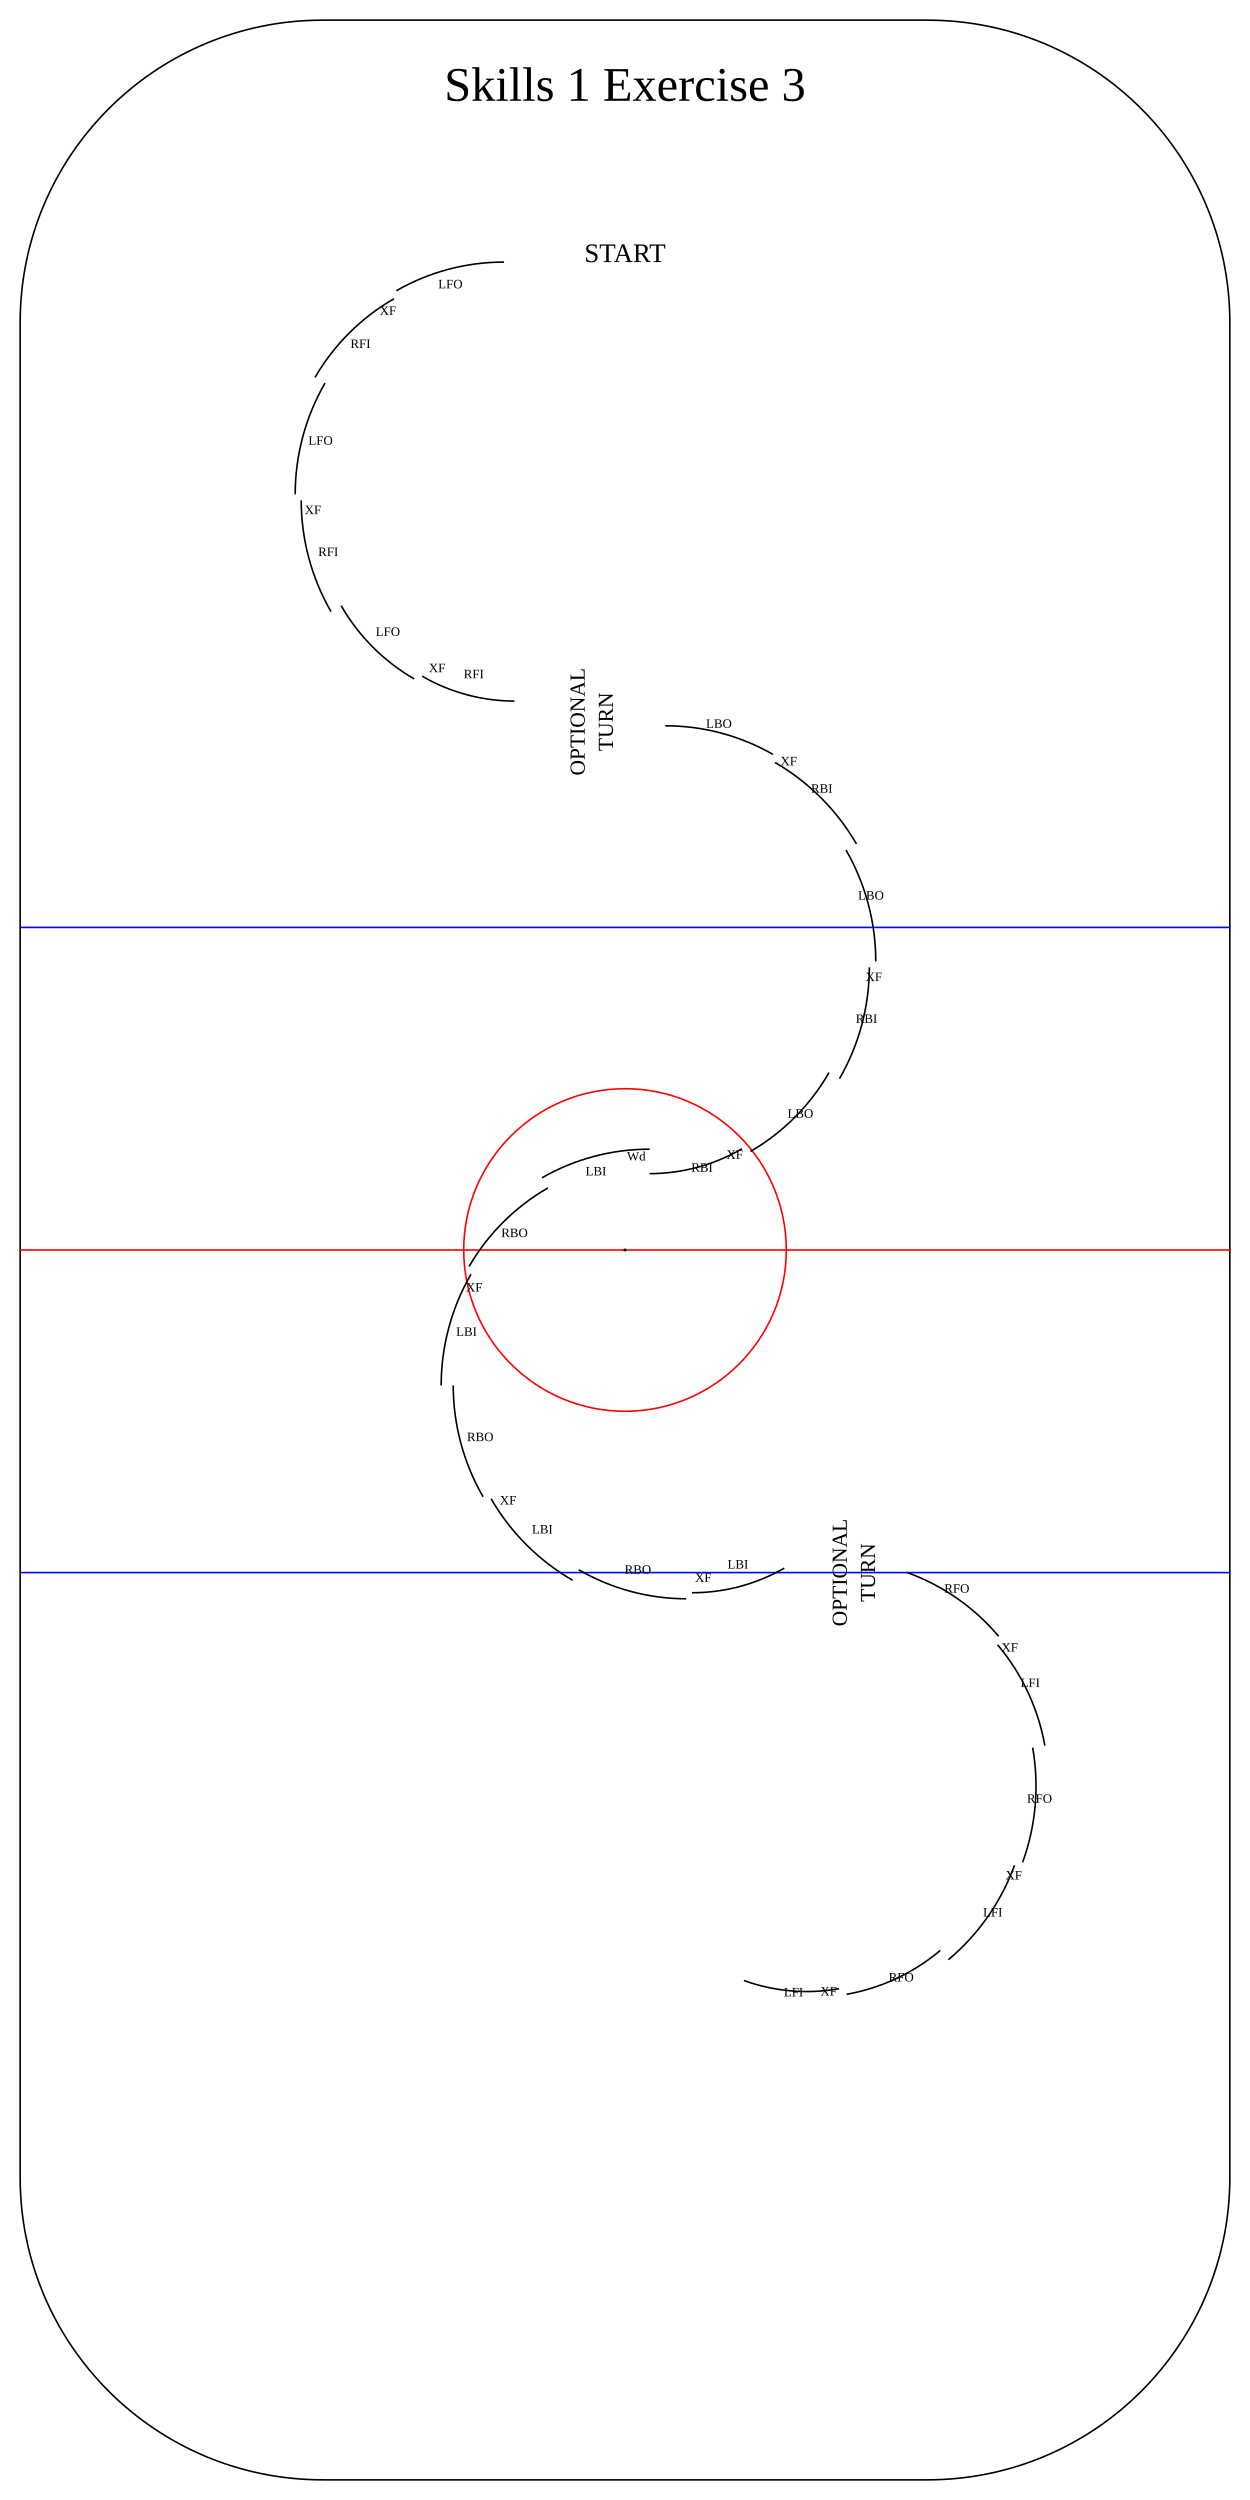
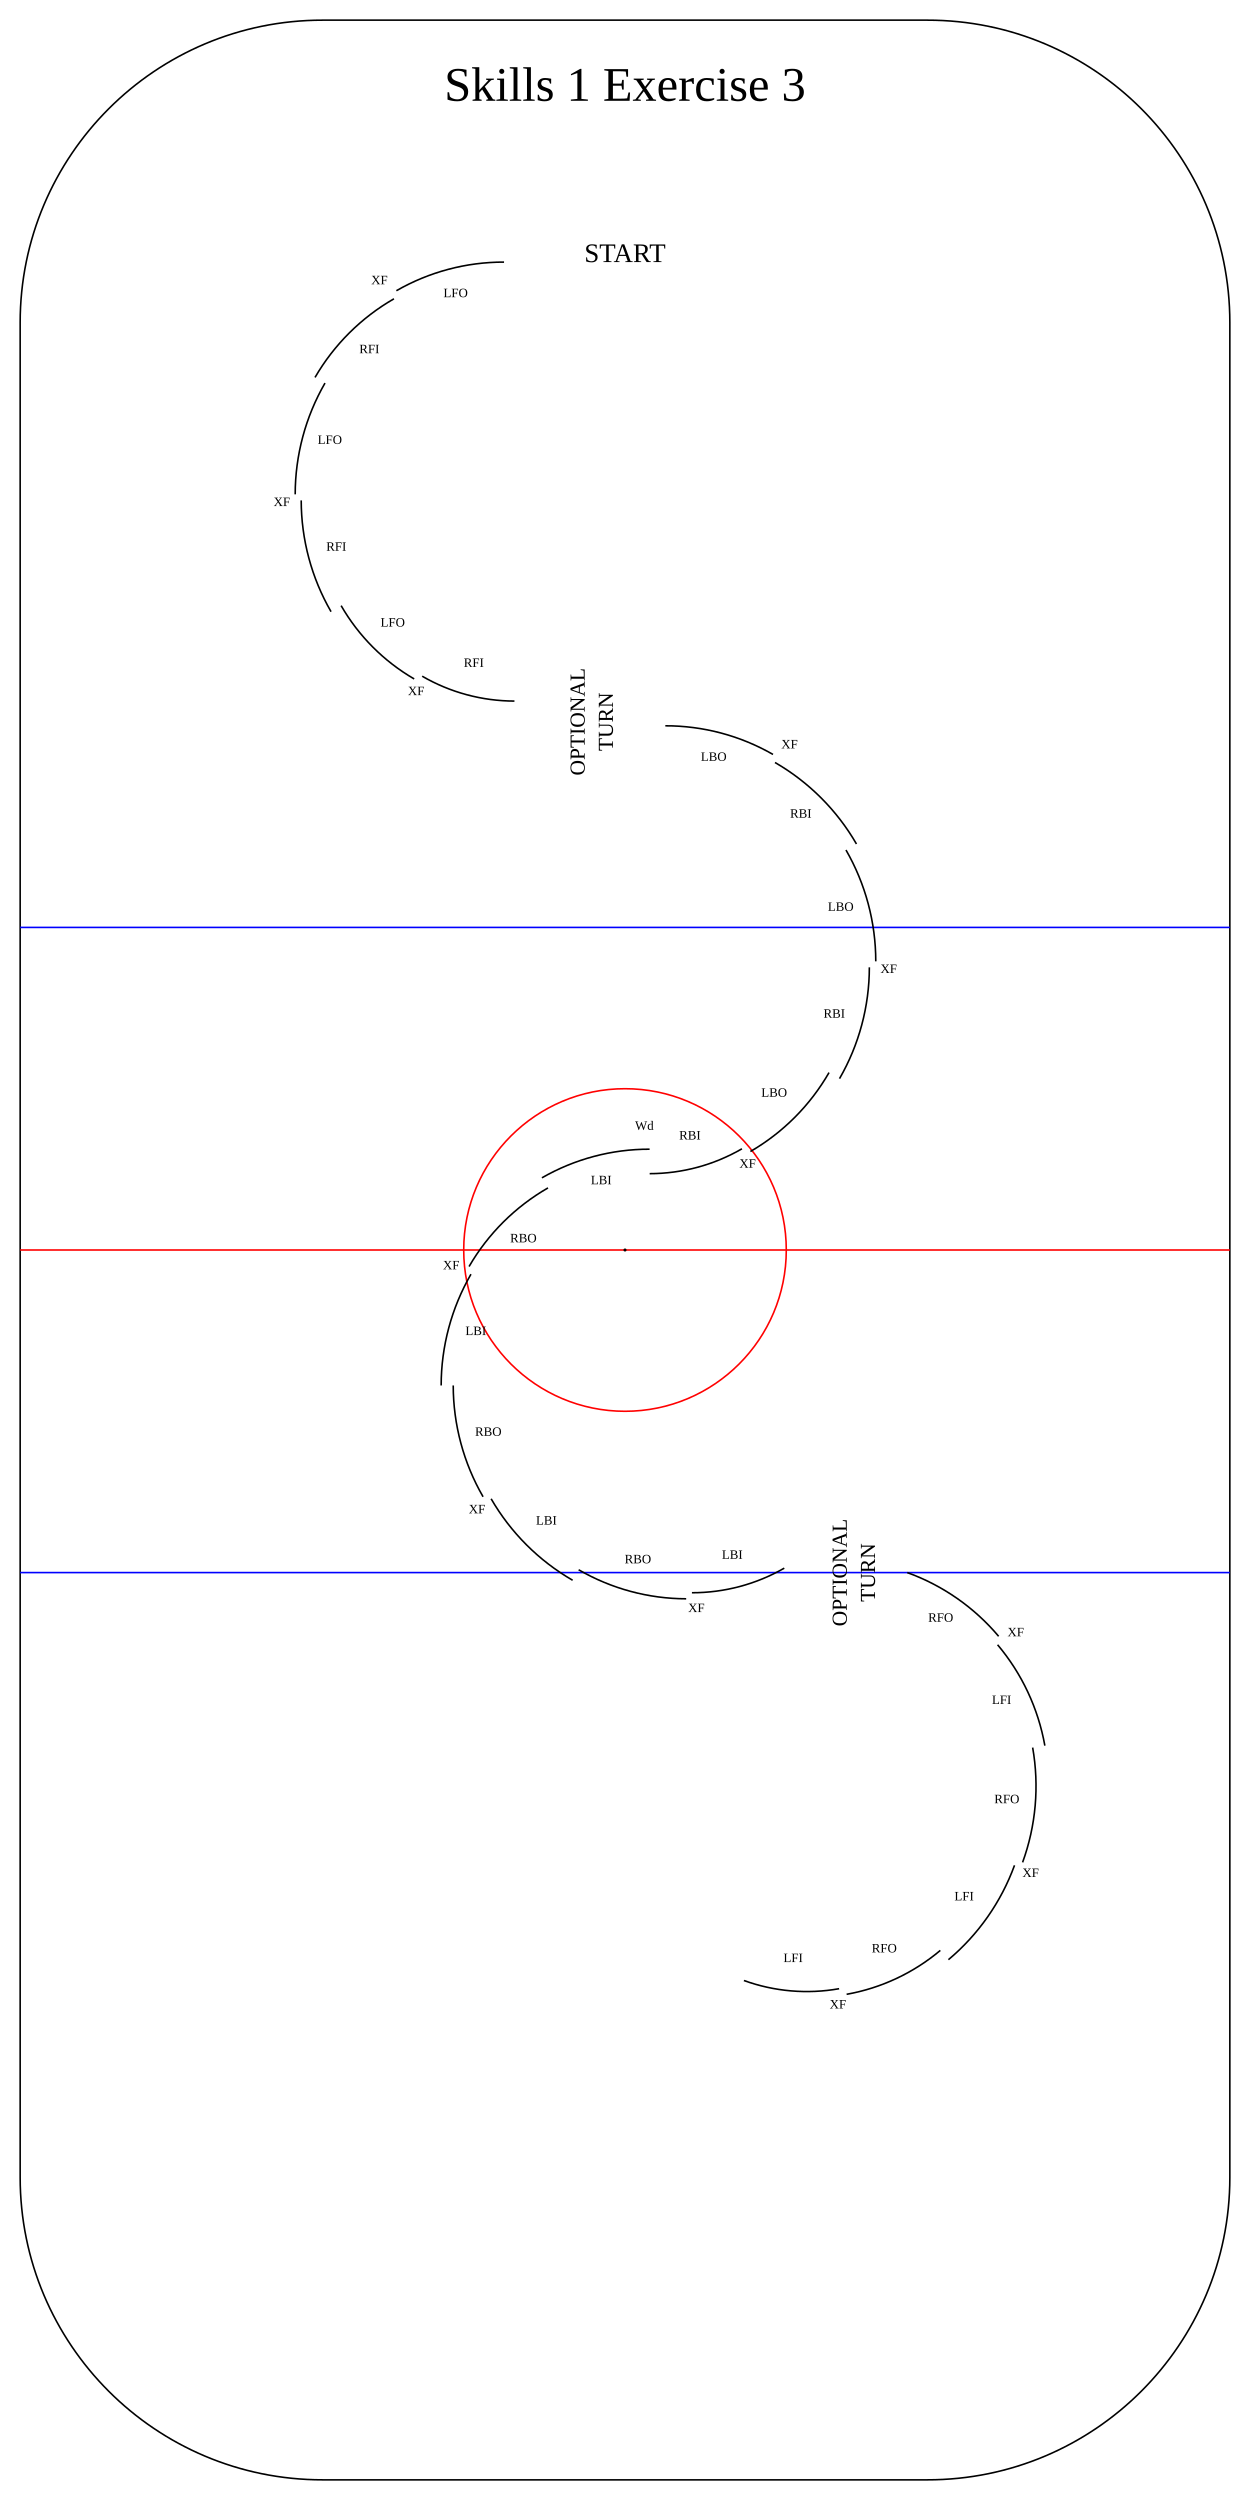
<svg xmlns="http://www.w3.org/2000/svg" xmlns:xlink="http://www.w3.org/1999/xlink" height="6200" viewBox="-50 -50 3100 6200" width="3100">
  <defs>
    <style>
text { text-anchor: middle } path,rect,circle { fill:none; stroke: black; }
</style>
    <g id="Rink">
      <clipPath id="clip-rink">
        <rect height="6100" rx="750" ry="750" width="3000" x="0" y="0" />
      </clipPath>
      <rect height="6100" rx="750" ry="750" style="text { text-anchor: middle } path,rect,circle { fill:none; stroke: black; } clip-path:url(#clip-rink)" width="3000" x="0" y="0" />
      <path d="M 0,3050 l 3000,0" style="stroke:red;" />
      <circle cx="1500" cy="3050" r="400" style="stroke:red;" />
      <circle cx="1500" cy="3050" r="2" style="fill: black;" />
      <path d="M 0,2250 l 3000,0" style="stroke: blue;" />
      <path d="M 0,3850 l 3000,0" style="stroke: blue;" />
    </g>
    <g id="Info" />
    <g id="LFO[angle=30,len=280]">
      <path d="M 0,0 a 534,534 0 0 0 71,267" />
    </g>
    <g id="xf-RFI[angle=30,len=280]">
      <path d="M 0,0 a 534,534 0 0 0 71,267" />
    </g>
    <g id="LFO[angle=30,len=290]">
      <path d="M 0,0 a 553,553 0 0 0 74,276" />
    </g>
    <g id="xf-RFI[angle=30,len=290]">
      <path d="M 0,0 a 553,553 0 0 0 74,276" />
    </g>
    <g id="LFO[angle=30,len=260]">
      <path d="M 0,0 a 496,496 0 0 0 66,248" />
    </g>
    <g id="xf-RFI--[angle=30]">
      <path d="M 0,0 a 458,458 0 0 0 61,229" />
    </g>
    <g id="LBO[angle=30,len=280]">
      <path d="M 0,0 a 534,534 0 0 1 -71,267" />
    </g>
    <g id="xf-RBI[angle=30,len=290]">
      <path d="M 0,0 a 553,553 0 0 1 -74,276" />
    </g>
    <g id="LBO[angle=30,len=290]">
      <path d="M 0,0 a 553,553 0 0 1 -74,276" />
    </g>
    <g id="xf-RBI--[angle=30]">
      <path d="M 0,0 a 458,458 0 0 1 -61,229" />
    </g>
    <g id="wd-LBI[angle=30,len=280]">
      <path d="M 0,0 a 534,534 0 0 0 71,267" />
    </g>
    <g id="RBO[angle=30,len=280]">
      <path d="M 0,0 a 534,534 0 0 0 71,267" />
    </g>
    <g id="xf-LBI[angle=30,len=290]">
      <path d="M 0,0 a 553,553 0 0 0 74,276" />
    </g>
    <g id="RBO[angle=30,len=290]">
      <path d="M 0,0 a 553,553 0 0 0 74,276" />
    </g>
    <g id="xf-LBI--[angle=30]">
      <path d="M 0,0 a 458,458 0 0 0 61,229" />
    </g>
    <g id="RFO[angle=30,len=280]">
      <path d="M 0,0 a 534,534 0 0 1 -71,267" />
    </g>
    <g id="xf-LFI[angle=30,len=280]">
      <path d="M 0,0 a 534,534 0 0 1 -71,267" />
    </g>
    <g id="RFO[angle=30,len=290]">
      <path d="M 0,0 a 553,553 0 0 1 -74,276" />
    </g>
    <g id="xf-LFI[angle=30,len=290]">
      <path d="M 0,0 a 553,553 0 0 1 -74,276" />
    </g>
    <g id="RFO[angle=30,len=260]">
      <path d="M 0,0 a 496,496 0 0 1 -66,248" />
    </g>
    <g id="xf-LFI--[angle=30]">
      <path d="M 0,0 a 458,458 0 0 1 -61,229" />
    </g>
  </defs>
  <use id="r_0_c_0_4" style="stroke-width:4;" transform="translate(0 0) rotate(0)" xlink:href="#Rink" />
  <text style="font-size: 90pt;" x="1500" y="200">
Skills 1 Exercise 3
</text>
  <text style="font-size:50pt;" x="1500" y="600">
START
</text>
  <use id="r_7_c_0_22" style="stroke-width:4;" transform="translate(1200 600) rotate(90)" xlink:href="#LFO[angle=30,len=280]" />
-   <text style="font-size:24pt;" x="1067" y="665">
+   <text style="font-size:24pt;" x="1080" y="687">
LFO
</text>
  <use id="r_8_c_0_25" style="stroke-width:4;" transform="translate(927 691) rotate(60)" xlink:href="#xf-RFI[angle=30,len=280]" />
-   <text style="font-size:24pt;" x="844" y="813">
+   <text style="font-size:24pt;" x="866" y="826">
RFI
</text>
-   <text style="font-size:24pt;" x="912" y="731">
+   <text style="font-size:24pt;" x="891" y="655">
XF
</text>
  <use id="r_9_c_0_22" style="stroke-width:4;" transform="translate(756 900) rotate(30)" xlink:href="#LFO[angle=30,len=290]" />
-   <text style="font-size:24pt;" x="745" y="1053">
+   <text style="font-size:24pt;" x="768" y="1051">
LFO
</text>
  <use id="r_10_c_0_25" style="stroke-width:4;" transform="translate(697 1191) rotate(0)" xlink:href="#xf-RFI[angle=30,len=290]" />
-   <text style="font-size:24pt;" x="764" y="1329">
+   <text style="font-size:24pt;" x="784" y="1316">
RFI
</text>
-   <text style="font-size:24pt;" x="726" y="1225">
+   <text style="font-size:24pt;" x="649" y="1205">
XF
</text>
  <use id="r_11_c_0_22" style="stroke-width:4;" transform="translate(796 1452) rotate(330)" xlink:href="#LFO[angle=30,len=260]" />
-   <text style="font-size:24pt;" x="912" y="1527">
+   <text style="font-size:24pt;" x="924" y="1504">
LFO
</text>
  <use id="r_12_c_0_25" style="stroke-width:4;" transform="translate(997 1627) rotate(300)" xlink:href="#xf-RFI--[angle=30]" />
-   <text style="font-size:24pt;" x="1125" y="1632">
+   <text style="font-size:24pt;" x="1125" y="1604">
RFI
</text>
-   <text style="font-size:24pt;" x="1034" y="1617">
+   <text style="font-size:24pt;" x="982" y="1674">
XF
</text>
  <text style="font-size:40pt;" transform="rotate(-90,1400,1740)" x="1400" y="1740">
OPTIONAL
</text>
  <text style="font-size:40pt;" transform="rotate(-90,1470,1740)" x="1470" y="1740">
TURN
</text>
  <use id="r_18_c_0_22" style="stroke-width:4;" transform="translate(1600 1750) rotate(270)" xlink:href="#LBO[angle=30,len=280]" />
-   <text style="font-size:24pt;" x="1733" y="1755">
+   <text style="font-size:24pt;" x="1720" y="1837">
LBO
</text>
  <use id="r_19_c_0_25" style="stroke-width:4;" transform="translate(1872 1841) rotate(300)" xlink:href="#xf-RBI[angle=30,len=290]" />
-   <text style="font-size:24pt;" x="1988" y="1916">
+   <text style="font-size:24pt;" x="1936" y="1978">
RBI
</text>
-   <text style="font-size:24pt;" x="1906" y="1848">
+   <text style="font-size:24pt;" x="1908" y="1806">
XF
</text>
  <use id="r_20_c_0_22" style="stroke-width:4;" transform="translate(2048 2058) rotate(330)" xlink:href="#LBO[angle=30,len=290]" />
-   <text style="font-size:24pt;" x="2110" y="2181">
+   <text style="font-size:24pt;" x="2035" y="2209">
LBO
</text>
  <use id="r_21_c_0_25" style="stroke-width:4;" transform="translate(2106 2349) rotate(0)" xlink:href="#xf-RBI[angle=30,len=290]" />
-   <text style="font-size:24pt;" x="2099" y="2487">
+   <text style="font-size:24pt;" x="2019" y="2474">
RBI
</text>
-   <text style="font-size:24pt;" x="2117" y="2383">
+   <text style="font-size:24pt;" x="2154" y="2363">
XF
</text>
  <use id="r_22_c_0_22" style="stroke-width:4;" transform="translate(2006 2610) rotate(30)" xlink:href="#LBO[angle=30,len=280]" />
-   <text style="font-size:24pt;" x="1935" y="2722">
+   <text style="font-size:24pt;" x="1870" y="2670">
LBO
</text>
  <use id="r_23_c_0_25" style="stroke-width:4;" transform="translate(1790 2799) rotate(60)" xlink:href="#xf-RBI--[angle=30]" />
-   <text style="font-size:24pt;" x="1691" y="2856">
+   <text style="font-size:24pt;" x="1661" y="2776">
RBI
</text>
-   <text style="font-size:24pt;" x="1772" y="2824">
+   <text style="font-size:24pt;" x="1804" y="2846">
XF
</text>
  <use id="r_25_c_0_25" style="stroke-width:4;" transform="translate(1561 2800) rotate(90)" xlink:href="#wd-LBI[angle=30,len=280]" />
-   <text style="font-size:24pt;" x="1428" y="2865">
- LBI
- </text>
-   <text style="font-size:24pt;" x="1528" y="2828">
+   <text style="font-size:24pt;" x="1441" y="2887">
+ LBI
+ </text>
+   <text style="font-size:24pt;" x="1548" y="2752">
Wd
</text>
  <use id="r_27_c_0_22" style="stroke-width:4;" transform="translate(1309 2896) rotate(60)" xlink:href="#RBO[angle=30,len=280]" />
-   <text style="font-size:24pt;" x="1226" y="3018">
+   <text style="font-size:24pt;" x="1248" y="3031">
RBO
</text>
  <use id="r_28_c_0_25" style="stroke-width:4;" transform="translate(1118 3110) rotate(30)" xlink:href="#xf-LBI[angle=30,len=290]" />
-   <text style="font-size:24pt;" x="1107" y="3263">
- LBI
- </text>
-   <text style="font-size:24pt;" x="1126" y="3153">
+   <text style="font-size:24pt;" x="1130" y="3261">
+ LBI
+ </text>
+   <text style="font-size:24pt;" x="1069" y="3098">
XF
</text>
  <use id="r_29_c_0_22" style="stroke-width:4;" transform="translate(1074 3386) rotate(0)" xlink:href="#RBO[angle=30,len=290]" />
-   <text style="font-size:24pt;" x="1141" y="3524">
+   <text style="font-size:24pt;" x="1161" y="3511">
RBO
</text>
  <use id="r_30_c_0_25" style="stroke-width:4;" transform="translate(1168 3667) rotate(330)" xlink:href="#xf-LBI[angle=30,len=290]" />
-   <text style="font-size:24pt;" x="1295" y="3753">
- LBI
- </text>
-   <text style="font-size:24pt;" x="1210" y="3681">
+   <text style="font-size:24pt;" x="1305" y="3731">
+ LBI
+ </text>
+   <text style="font-size:24pt;" x="1133" y="3703">
XF
</text>
  <use id="r_31_c_0_22" style="stroke-width:4;" transform="translate(1385 3843) rotate(300)" xlink:href="#RBO[angle=30,len=280]" />
-   <text style="font-size:24pt;" x="1532" y="3853">
+   <text style="font-size:24pt;" x="1532" y="3827">
RBO
</text>
  <use id="r_32_c_0_25" style="stroke-width:4;" transform="translate(1666 3900) rotate(270)" xlink:href="#xf-LBI--[angle=30]" />
-   <text style="font-size:24pt;" x="1780" y="3840">
- LBI
- </text>
-   <text style="font-size:24pt;" x="1694" y="3873">
+   <text style="font-size:24pt;" x="1766" y="3816">
+ LBI
+ </text>
+   <text style="font-size:24pt;" x="1677" y="3948">
XF
</text>
  <text style="font-size:40pt;" transform="rotate(-90,2050,3850)" x="2050" y="3850">
OPTIONAL
</text>
  <text style="font-size:40pt;" transform="rotate(-90,2120,3850)" x="2120" y="3850">
TURN
</text>
  <use id="r_38_c_0_22" style="stroke-width:4;" transform="translate(2200 3850) rotate(290)" xlink:href="#RFO[angle=30,len=280]" />
-   <text style="font-size:24pt;" x="2323" y="3900">
+   <text style="font-size:24pt;" x="2283" y="3972">
RFO
</text>
  <use id="r_39_c_0_25" style="stroke-width:4;" transform="translate(2424 4029) rotate(320)" xlink:href="#xf-LFI[angle=30,len=280]" />
-   <text style="font-size:24pt;" x="2505" y="4134">
+   <text style="font-size:24pt;" x="2434" y="4176">
LFI
</text>
-   <text style="font-size:24pt;" x="2454" y="4046">
+   <text style="font-size:24pt;" x="2469" y="4008">
XF
</text>
  <use id="r_40_c_0_22" style="stroke-width:4;" transform="translate(2511 4284) rotate(350)" xlink:href="#RFO[angle=30,len=290]" />
-   <text style="font-size:24pt;" x="2528" y="4421">
+   <text style="font-size:24pt;" x="2447" y="4422">
RFO
</text>
  <use id="r_41_c_0_25" style="stroke-width:4;" transform="translate(2466 4576) rotate(20)" xlink:href="#xf-LFI[angle=30,len=290]" />
-   <text style="font-size:24pt;" x="2412" y="4703">
+   <text style="font-size:24pt;" x="2341" y="4663">
LFI
</text>
-   <text style="font-size:24pt;" x="2464" y="4611">
+   <text style="font-size:24pt;" x="2506" y="4605">
XF
</text>
  <use id="r_42_c_0_22" style="stroke-width:4;" transform="translate(2282 4787) rotate(50)" xlink:href="#RFO[angle=30,len=260]" />
-   <text style="font-size:24pt;" x="2185" y="4864">
+   <text style="font-size:24pt;" x="2143" y="4792">
RFO
</text>
  <use id="r_43_c_0_25" style="stroke-width:4;" transform="translate(2031 4882) rotate(80)" xlink:href="#xf-LFI--[angle=30]" />
-   <text style="font-size:24pt;" x="1918" y="4901">
+   <text style="font-size:24pt;" x="1917" y="4816">
LFI
</text>
-   <text style="font-size:24pt;" x="2005" y="4899">
+   <text style="font-size:24pt;" x="2028" y="4931">
XF
</text>
</svg>
